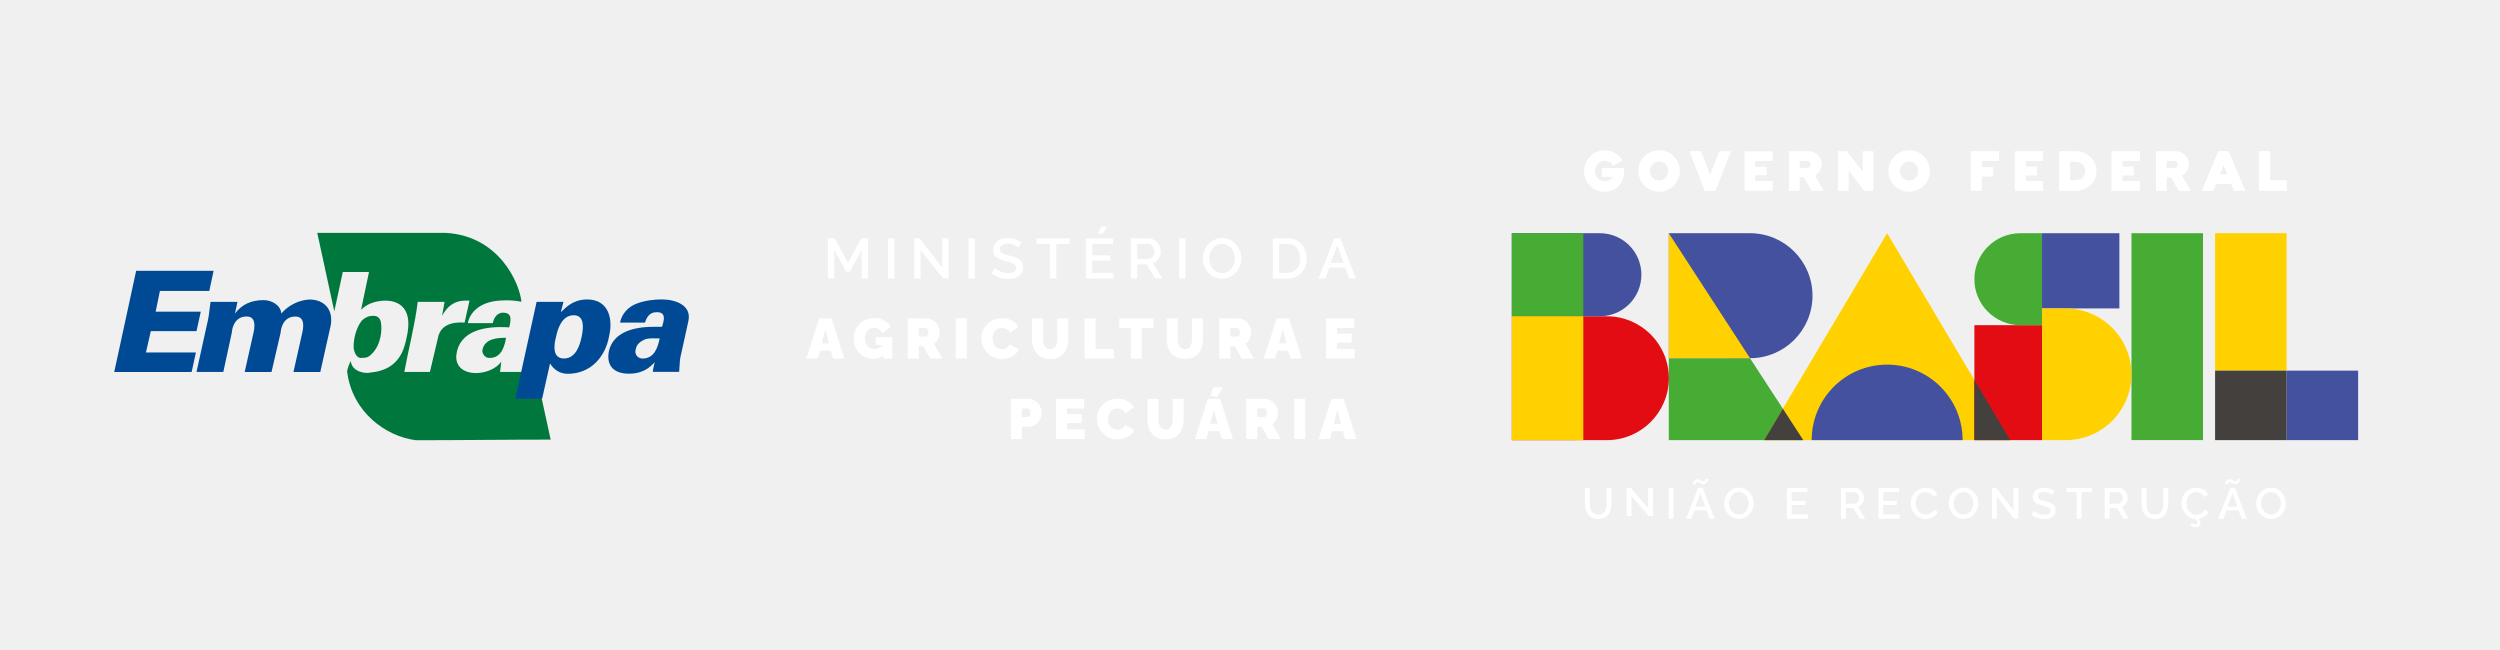
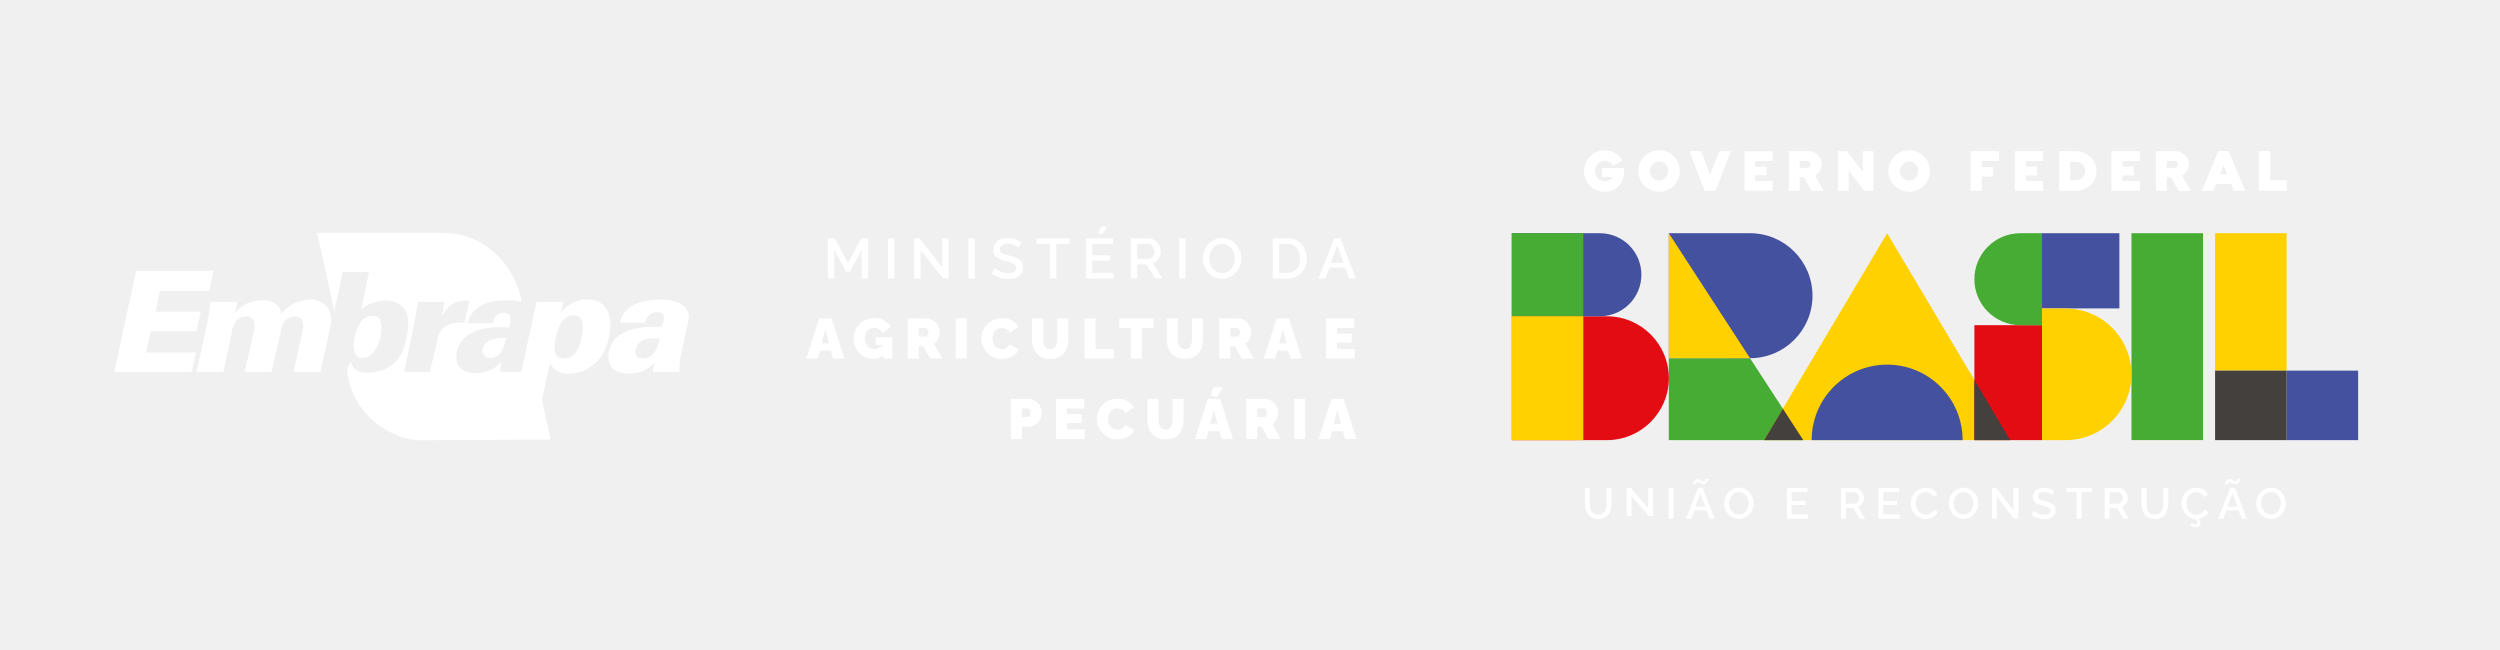
<svg xmlns="http://www.w3.org/2000/svg" id="Camada_1" data-name="Camada 1" viewBox="0 0 520.87 135.22" version="1.1">
  <defs id="defs1125">
    <style id="style1123">
      .cls-1 {
        fill: #13110c;
      }

      .cls-1, .cls-2, .cls-3, .cls-4, .cls-5, .cls-6, .cls-7, .cls-8, .cls-9 {
        stroke-width: 0px;
      }

      .cls-2 {
        fill: #004994;
      }

      .cls-2, .cls-4 {
        fill-rule: evenodd;
      }

      .cls-3 {
        fill: #ffd100;
      }

      .cls-4 {
        fill: #00773d;
      }

      .cls-5 {
        fill: #46ac34;
      }

      .cls-6 {
        fill: #e30c13;
      }

      .cls-7 {
        fill: #44519f;
      }

      .cls-8 {
        fill: #44403e;
      }

      .cls-9 {
        fill: #12100b;
      }
    </style>
  </defs>
  <g id="g1259">
    <path class="cls-9" d="M332.98,108.12c-.4,0-.76-.06-1.07-.18-.32-.12-.58-.27-.79-.47-.21-.2-.38-.44-.52-.71-.14-.28-.24-.57-.3-.87-.06-.31-.09-.63-.09-.97v-3.26h1.02v3.26c0,.24.02.47.05.69.03.22.1.43.18.63.09.2.19.37.33.51.13.14.3.26.5.34.2.09.43.13.69.13s.5-.04.7-.13c.2-.09.37-.2.5-.35.13-.15.24-.32.32-.52.09-.2.14-.41.18-.62.03-.21.05-.44.05-.68v-3.26h1.02v3.26c0,.45-.05.86-.16,1.24-.11.38-.27.72-.48,1.02-.22.3-.51.53-.87.7-.36.17-.79.25-1.27.25" id="path1127" style="fill:#ffffff" />
    <polygon class="cls-9" points="339.93 103.37 339.93 107.51 338.92 107.51 338.92 101.65 339.75 101.65 343.39 105.89 343.39 101.66 344.41 101.66 344.41 107.51 343.53 107.51 339.93 103.37" id="polygon1129" style="fill:#ffffff" />
    <rect class="cls-9" x="347.67" y="101.65" width="1.01" height="6.43" id="rect1131" style="fill:#ffffff" />
    <path class="cls-9" d="M353.8,101.65h.96l2.5,6.43h-1.07l-.68-1.75h-2.48l-.67,1.75h-1.08l2.52-6.43ZM353.68,100.45c-.09,0-.17.02-.24.06-.07.04-.11.09-.14.15-.03.06-.04.11-.05.14,0,.04-.01.07-.01.09h-.56s0-.11.03-.18c.02-.08.05-.16.1-.27.05-.1.11-.2.18-.28.07-.09.16-.16.28-.22.12-.06.25-.09.39-.09s.29.03.43.1c.14.07.27.13.39.2.12.07.25.1.37.1.08,0,.16-.02.22-.04.06-.03.11-.06.15-.1.03-.04.06-.08.08-.13.02-.05.03-.08.04-.11,0-.03,0-.05,0-.06h.57s0,.09-.03.17c-.02.07-.05.16-.11.26-.05.1-.12.2-.19.29-.07.09-.17.16-.3.23-.12.06-.26.09-.41.09s-.3-.03-.45-.1c-.14-.07-.27-.13-.39-.19-.12-.07-.23-.1-.34-.1M355.31,105.58l-1.03-2.82-1.07,2.82h2.1Z" id="path1133" style="fill:#ffffff" />
    <path class="cls-9" d="M359.21,104.86c0-.42.08-.83.24-1.23.16-.4.37-.74.64-1.04.27-.3.6-.54.98-.72.39-.18.8-.27,1.23-.27s.86.09,1.25.28c.39.19.71.44.98.74.26.31.47.66.62,1.05.15.39.23.79.23,1.19,0,.42-.08.83-.24,1.23-.16.4-.37.74-.64,1.04-.27.3-.59.54-.98.71-.39.18-.79.27-1.23.27-.36,0-.7-.06-1.02-.18-.33-.12-.61-.28-.86-.49-.25-.21-.46-.45-.64-.72-.18-.27-.32-.57-.41-.89-.1-.32-.14-.64-.14-.97M362.3,107.2c.31,0,.6-.07.86-.2.26-.14.48-.31.65-.54.17-.22.3-.47.39-.75.09-.28.14-.56.14-.85s-.05-.6-.15-.88c-.1-.28-.23-.53-.41-.75-.17-.22-.39-.39-.65-.52-.26-.13-.54-.19-.84-.19s-.6.07-.86.2c-.26.13-.48.31-.65.53-.17.22-.3.47-.4.75-.09.28-.14.56-.14.85,0,.41.08.79.25,1.14.16.35.4.64.72.87.32.22.68.34,1.09.34" id="path1135" style="fill:#ffffff" />
    <polygon class="cls-9" points="376.68 107.18 376.68 108.07 372.27 108.07 372.27 101.65 376.6 101.65 376.6 102.54 373.28 102.54 373.28 104.37 376.15 104.37 376.15 105.21 373.28 105.21 373.28 107.18 376.68 107.18" id="polygon1137" style="fill:#ffffff" />
    <path class="cls-9" d="M383.57,108.07v-6.43h2.8c.28,0,.55.06.8.18.25.12.46.28.63.48.17.2.31.42.41.67.1.25.15.5.15.76,0,.44-.11.83-.34,1.18-.23.35-.53.59-.91.71l1.51,2.45h-1.14l-1.4-2.24h-1.49v2.24h-1.01ZM384.58,104.94h1.78c.28,0,.51-.12.69-.35.18-.23.27-.52.27-.85s-.1-.61-.31-.84c-.21-.23-.45-.35-.72-.35h-1.72v2.4Z" id="path1139" style="fill:#ffffff" />
    <polygon class="cls-9" points="395.77 107.18 395.77 108.07 391.36 108.07 391.36 101.65 395.69 101.65 395.69 102.54 392.37 102.54 392.37 104.37 395.24 104.37 395.24 105.21 392.37 105.21 392.37 107.18 395.77 107.18" id="polygon1141" style="fill:#ffffff" />
    <path class="cls-9" d="M401.2,101.61c.56,0,1.06.13,1.48.38.42.26.74.59.96,1.02l-.8.54c-.09-.19-.19-.35-.32-.48-.13-.14-.27-.24-.42-.32-.15-.07-.31-.13-.46-.17-.16-.03-.31-.05-.48-.05-.26,0-.5.05-.72.14-.22.09-.42.21-.57.36-.16.15-.3.32-.41.53-.11.2-.2.41-.25.63-.05.22-.08.45-.08.67,0,.42.09.8.26,1.16.18.36.42.65.74.87.32.22.68.33,1.07.33.22,0,.44-.03.65-.1.21-.07.41-.19.61-.35.2-.16.35-.37.45-.6l.84.48c-.13.31-.33.58-.62.81-.29.23-.6.41-.94.52-.34.11-.69.17-1.03.17-.44,0-.85-.1-1.23-.29-.39-.19-.71-.44-.98-.76-.26-.31-.47-.67-.63-1.06-.15-.4-.23-.8-.23-1.2,0-.31.04-.62.13-.93.09-.31.22-.6.4-.87.18-.27.39-.51.63-.72.25-.21.54-.38.87-.5.34-.12.69-.18,1.07-.18" id="path1143" style="fill:#ffffff" />
    <path class="cls-9" d="M406.01,104.86c0-.42.08-.83.24-1.23.16-.4.37-.74.64-1.04.27-.3.6-.54.98-.72.39-.18.8-.27,1.23-.27s.86.09,1.25.28c.39.19.71.44.98.74.26.31.47.66.62,1.05.15.39.23.79.23,1.19,0,.42-.08.83-.24,1.23-.16.4-.37.74-.64,1.04-.27.3-.59.54-.98.71-.38.18-.79.27-1.23.27-.36,0-.7-.06-1.03-.18-.33-.12-.61-.28-.86-.49-.25-.21-.46-.45-.64-.72-.18-.27-.32-.57-.41-.89-.1-.32-.14-.64-.14-.97M409.09,107.2c.31,0,.6-.07.86-.2.26-.14.48-.31.65-.54.17-.22.3-.47.39-.75.09-.28.14-.56.14-.85s-.05-.6-.15-.88c-.1-.28-.23-.53-.41-.75-.17-.22-.39-.39-.65-.52-.26-.13-.54-.19-.84-.19s-.6.07-.86.2c-.26.13-.48.31-.65.53-.17.22-.3.47-.4.75-.09.28-.14.56-.14.85,0,.41.08.79.25,1.14.16.35.4.64.72.87.32.22.68.34,1.09.34" id="path1145" style="fill:#ffffff" />
    <polygon class="cls-9" points="416.04 103.53 416.04 108.08 415.03 108.08 415.03 101.65 415.86 101.65 419.5 106.29 419.5 101.66 420.53 101.66 420.53 108.08 419.64 108.08 416.04 103.53" id="polygon1147" style="fill:#ffffff" />
    <path class="cls-9" d="M427.58,103.16c-.14-.15-.38-.3-.71-.44-.33-.14-.68-.21-1.03-.21-.42,0-.73.08-.94.23-.21.15-.31.37-.31.66,0,.09.01.17.03.24.03.07.05.13.09.19.04.05.09.11.16.16.07.05.15.09.22.13.07.04.17.07.3.11.13.04.24.07.35.1.11.03.25.06.43.11.28.07.52.13.72.2.2.07.39.15.58.25.19.1.33.21.44.34.11.13.2.28.27.46.07.18.1.38.1.61,0,.26-.04.49-.12.69-.08.21-.19.38-.33.52-.14.14-.31.26-.51.36-.2.1-.42.17-.65.21-.23.04-.48.06-.74.06-.49,0-.96-.07-1.42-.22-.46-.15-.87-.36-1.23-.64l.47-.87c.19.19.49.38.91.56.42.18.85.27,1.3.27.4,0,.71-.07.93-.21.22-.14.33-.34.33-.61,0-.11-.02-.2-.05-.29-.03-.09-.09-.16-.17-.23-.08-.07-.16-.13-.25-.18-.08-.05-.2-.1-.36-.15-.15-.05-.3-.1-.42-.13-.13-.04-.3-.08-.52-.14-.34-.09-.62-.18-.84-.27-.22-.09-.42-.2-.58-.34-.17-.13-.29-.29-.37-.47-.08-.18-.12-.39-.12-.64,0-.31.06-.59.18-.84.12-.25.28-.45.49-.62.21-.16.46-.29.74-.37.28-.09.59-.13.92-.13.79,0,1.51.24,2.17.73l-.46.83Z" id="path1149" style="fill:#ffffff" />
    <polygon class="cls-9" points="435.84 102.54 433.7 102.54 433.7 108.08 432.68 108.08 432.68 102.54 430.53 102.54 430.53 101.65 435.84 101.65 435.84 102.54" id="polygon1151" style="fill:#ffffff" />
    <path class="cls-9" d="M438.51,108.07v-6.43h2.8c.28,0,.55.06.8.18.25.12.46.28.63.48.17.2.31.42.41.67.1.25.15.5.15.76,0,.44-.12.83-.34,1.18-.23.35-.53.59-.91.71l1.51,2.45h-1.14l-1.4-2.24h-1.49v2.24h-1.01ZM439.52,104.94h1.78c.28,0,.51-.12.69-.35.18-.23.27-.52.27-.85s-.1-.61-.31-.84c-.21-.23-.44-.35-.72-.35h-1.72v2.4Z" id="path1153" style="fill:#ffffff" />
    <path class="cls-9" d="M448.97,108.12c-.4,0-.76-.06-1.07-.18-.32-.12-.58-.27-.79-.47-.21-.2-.38-.44-.52-.71-.14-.28-.24-.57-.3-.87-.06-.31-.09-.63-.09-.97v-3.26h1.02v3.26c0,.24.02.47.05.69.03.22.1.43.18.63.09.2.19.37.33.51.13.14.3.26.5.34.2.09.43.13.69.13s.5-.04.7-.13c.2-.09.37-.2.5-.35.13-.15.24-.32.32-.52.09-.2.14-.41.18-.62.03-.21.05-.44.05-.68v-3.26h1.03v3.26c0,.45-.05.86-.16,1.24-.11.38-.27.72-.48,1.02-.22.3-.51.53-.87.7-.36.17-.79.25-1.27.25" id="path1155" style="fill:#ffffff" />
    <path class="cls-9" d="M460.16,106.63c-.16.39-.45.72-.85.98-.4.26-.84.42-1.32.49.31.26.47.55.47.87,0,.26-.09.46-.26.62-.17.15-.42.23-.73.23-.37,0-.73-.09-1.07-.26l.25-.53c.23.13.44.19.64.19.17,0,.3-.04.4-.11.09-.07.14-.18.14-.32,0-.24-.16-.46-.49-.67-.41-.03-.79-.15-1.15-.35-.36-.2-.66-.46-.9-.77-.25-.31-.44-.65-.58-1.03-.14-.38-.21-.76-.21-1.15,0-.31.04-.62.13-.93.09-.31.22-.6.4-.87.18-.27.39-.51.63-.72.25-.21.53-.38.87-.5.34-.12.69-.18,1.07-.18.56,0,1.06.13,1.48.38.43.26.75.59.96,1.02l-.8.54c-.09-.19-.19-.35-.32-.48-.13-.14-.27-.24-.42-.32-.15-.08-.31-.13-.46-.16-.15-.04-.31-.05-.48-.05-.26,0-.5.04-.73.14-.22.09-.41.21-.57.36-.16.15-.3.33-.41.53-.12.2-.2.41-.25.63-.05.22-.08.45-.08.67,0,.42.09.8.26,1.16.18.36.42.65.74.87.32.22.68.33,1.07.33.22,0,.44-.03.65-.1.21-.07.41-.19.61-.35s.35-.36.45-.6l.84.48Z" id="path1157" style="fill:#ffffff" />
    <path class="cls-9" d="M464.67,101.65h.96l2.5,6.43h-1.07l-.68-1.75h-2.48l-.67,1.75h-1.08l2.52-6.43ZM464.55,100.45c-.09,0-.17.02-.24.06-.07.04-.11.09-.14.15-.03.06-.04.11-.05.14,0,.04-.01.07-.01.09h-.56s0-.11.03-.18c.02-.08.05-.16.1-.27.05-.1.11-.2.18-.28.07-.09.16-.16.28-.22.12-.06.25-.09.39-.09s.29.03.43.1c.14.07.27.13.39.2.12.07.25.1.37.1.08,0,.16-.02.22-.04.06-.03.11-.06.15-.1s.06-.08.08-.13c.02-.05.03-.08.04-.11,0-.03,0-.05,0-.06h.57s0,.09-.03.17c-.02.07-.05.16-.11.26-.05.1-.12.2-.19.29-.07.09-.17.16-.3.23-.12.06-.26.09-.41.09s-.3-.03-.45-.1c-.14-.07-.27-.13-.39-.19-.12-.07-.23-.1-.34-.1M466.18,105.58l-1.03-2.82-1.07,2.82h2.1Z" id="path1159" style="fill:#ffffff" />
    <path class="cls-9" d="M470.08,104.86c0-.42.08-.83.24-1.23.16-.4.37-.74.64-1.04.27-.3.6-.54.99-.72.39-.18.8-.27,1.23-.27s.86.09,1.25.28c.39.19.71.44.97.74.26.31.47.66.62,1.05.15.39.23.79.23,1.19,0,.42-.08.83-.24,1.23-.16.4-.37.74-.64,1.04-.27.3-.59.54-.98.71-.39.18-.8.27-1.23.27-.36,0-.7-.06-1.03-.18-.32-.12-.61-.28-.86-.49-.25-.21-.46-.45-.64-.72-.18-.27-.32-.57-.41-.89-.09-.32-.14-.64-.14-.97M473.17,107.2c.31,0,.6-.07.86-.2.26-.14.48-.31.64-.54.17-.22.3-.47.39-.75.09-.28.14-.56.14-.85s-.05-.6-.15-.88c-.1-.28-.23-.53-.41-.75-.17-.22-.39-.39-.65-.52-.26-.13-.54-.19-.84-.19s-.6.07-.86.2c-.26.13-.48.31-.65.53-.17.22-.3.47-.4.75-.09.28-.14.56-.14.85,0,.41.08.79.25,1.14.16.35.4.64.72.87.32.22.68.34,1.09.34" id="path1161" style="fill:#ffffff" />
    <g id="g1201">
      <polygon class="cls-5" points="364.61 74.63 347.69 74.63 347.69 91.7 375.71 91.7 364.61 74.63" id="polygon1163" />
      <path class="cls-6" d="M328.48,91.7h6.31c7.13,0,12.91-5.78,12.91-12.9s-5.78-12.9-12.91-12.9h-19.8v25.81h13.5Z" id="path1165" />
      <path class="cls-7" d="M314.98,65.89h18.35c4.78,0,8.65-3.87,8.65-8.65s-3.87-8.65-8.65-8.65h-18.35v17.29Z" id="path1167" />
      <polygon class="cls-3" points="393.18 48.59 367.55 91.7 418.82 91.7 393.18 48.59" id="polygon1169" />
      <rect class="cls-3" x="461.51" y="48.59" width="14.9" height="28.63" id="rect1171" />
      <rect class="cls-7" x="476.41" y="77.22" width="14.9" height="14.48" id="rect1173" />
      <rect class="cls-8" x="461.51" y="77.22" width="14.9" height="14.48" id="rect1175" />
      <rect class="cls-6" x="411.36" y="67.75" width="14.09" height="23.95" id="rect1177" />
      <polygon class="cls-8" points="367.55 91.7 375.71 91.7 371.45 85.14 367.55 91.7" id="polygon1179" />
      <polygon class="cls-8" points="411.36 79.15 411.36 91.7 418.82 91.7 411.36 79.15" id="polygon1181" />
      <rect class="cls-5" x="444.09" y="48.59" width="14.9" height="43.1" id="rect1183" />
      <rect class="cls-5" x="314.98" y="48.59" width="14.9" height="17.29" id="rect1185" />
      <path class="cls-7" d="M360.1,74.63h4.51c7.19,0,13.02-5.83,13.02-13.02s-5.83-13.02-13.02-13.02h-16.91v26.03h12.4Z" id="path1187" />
      <rect class="cls-7" x="425.45" y="48.59" width="16.12" height="15.67" id="rect1189" />
      <path class="cls-3" d="M430.37,64.27h-4.92v27.43h4.92c7.58,0,13.71-6.14,13.71-13.71s-6.14-13.71-13.71-13.71" id="path1191" />
      <path class="cls-5" d="M420.94,48.59c-5.29,0-9.58,4.29-9.58,9.58s4.29,9.58,9.58,9.58h4.51v-19.16h-4.51Z" id="path1193" />
      <rect class="cls-3" x="314.98" y="65.89" width="14.9" height="25.81" id="rect1195" />
      <polygon class="cls-3" points="364.61 74.63 347.69 48.59 347.69 74.63 364.61 74.63" id="polygon1197" />
      <path class="cls-7" d="M408.91,91.7c0-8.69-7.04-15.73-15.73-15.73s-15.72,7.04-15.72,15.73h31.45Z" id="path1199" />
    </g>
    <path class="cls-9" d="M338.35,35.07v.64c0,2.55-1.71,4.21-3.97,4.21-2.41,0-4.3-1.88-4.3-4.27s1.9-4.29,4.28-4.29c1.51,0,2.89.77,3.65,2.03l-1.88,1.12c-.36-.65-1.02-1.02-1.79-1.02-1.2,0-2.06.93-2.06,2.18s.86,2.12,2.1,2.12c.87,0,1.42-.43,1.61-.96h-2.2v-1.74h4.56Z" id="path1203" style="fill:#ffffff" />
    <path class="cls-9" d="M341.38,35.63c0-2.38,1.9-4.28,4.3-4.28s4.27,1.9,4.27,4.28-1.9,4.28-4.27,4.28-4.3-1.9-4.3-4.28M347.58,35.63c0-1.16-.83-2.02-1.9-2.02s-1.94.87-1.94,2.02.84,2.02,1.94,2.02,1.9-.87,1.9-2.02" id="path1205" style="fill:#ffffff" />
    <polygon class="cls-9" points="360.6 31.54 357.4 39.72 355.2 39.72 352.03 31.54 354.4 31.54 356.3 36.58 358.23 31.54 360.6 31.54" id="polygon1207" style="fill:#ffffff" />
    <polygon class="cls-9" points="365.69 33.54 365.69 34.75 368.1 34.75 368.1 36.51 365.69 36.51 365.69 37.73 369.34 37.73 369.34 39.72 363.48 39.72 363.48 31.54 369.34 31.54 369.34 33.54 365.69 33.54" id="polygon1209" style="fill:#ffffff" />
    <path class="cls-9" d="M375.85,36.9h-.93v2.83h-2.18v-8.19h3.96c1.6,0,2.83,1.15,2.83,2.66,0,1.05-.57,1.91-1.43,2.37l1.82,3.15h-2.44l-1.62-2.83ZM374.92,35.03h1.54c.52,0,.84-.36.84-.76s-.31-.77-.84-.77h-1.54v1.53Z" id="path1211" style="fill:#ffffff" />
    <polygon class="cls-9" points="390.29 31.54 390.29 39.72 388.42 39.72 385.13 35.42 385.13 39.72 382.95 39.72 382.95 31.54 384.8 31.54 388.11 35.86 388.11 31.54 390.29 31.54" id="polygon1213" style="fill:#ffffff" />
    <path class="cls-9" d="M393.47,35.63c0-2.38,1.9-4.28,4.3-4.28s4.27,1.9,4.27,4.28-1.9,4.28-4.27,4.28-4.3-1.9-4.3-4.28M399.67,35.63c0-1.16-.83-2.02-1.9-2.02s-1.94.87-1.94,2.02.84,2.02,1.94,2.02,1.9-.87,1.9-2.02" id="path1215" style="fill:#ffffff" />
    <polygon class="cls-9" points="412.84 33.5 412.84 34.89 415.25 34.89 415.25 36.74 412.84 36.74 412.84 39.72 410.63 39.72 410.63 31.54 416.49 31.54 416.49 33.5 412.84 33.5" id="polygon1217" style="fill:#ffffff" />
    <polygon class="cls-9" points="422.01 33.54 422.01 34.75 424.42 34.75 424.42 36.51 422.01 36.51 422.01 37.73 425.66 37.73 425.66 39.72 419.8 39.72 419.8 31.54 425.66 31.54 425.66 33.54 422.01 33.54" id="polygon1219" style="fill:#ffffff" />
    <path class="cls-9" d="M436.77,35.63c0,2.35-1.88,4.09-4.37,4.09h-3.33v-8.18h3.33c2.49,0,4.37,1.74,4.37,4.09M434.48,35.63c0-1.19-.89-1.96-2.19-1.96h-1v3.92h1c1.3,0,2.19-.77,2.19-1.96" id="path1221" style="fill:#ffffff" />
    <polygon class="cls-9" points="442.16 33.54 442.16 34.75 444.57 34.75 444.57 36.51 442.16 36.51 442.16 37.73 445.81 37.73 445.81 39.72 439.95 39.72 439.95 31.54 445.81 31.54 445.81 33.54 442.16 33.54" id="polygon1223" style="fill:#ffffff" />
    <path class="cls-9" d="M452.32,36.9h-.93v2.83h-2.18v-8.19h3.96c1.6,0,2.83,1.15,2.83,2.66,0,1.05-.56,1.91-1.43,2.37l1.82,3.15h-2.44l-1.62-2.83ZM451.39,35.03h1.54c.52,0,.84-.36.84-.76s-.31-.77-.84-.77h-1.54v1.53Z" id="path1225" style="fill:#ffffff" />
    <path class="cls-9" d="M464.9,38.32h-3.24l-.57,1.41h-2.3l3.42-8.18h2.09l3.46,8.18h-2.29l-.58-1.41ZM464.1,36.37l-.82-2.01-.82,2.01h1.64Z" id="path1227" style="fill:#ffffff" />
    <polygon class="cls-9" points="476.41 37.62 476.41 39.72 470.65 39.72 470.65 31.54 472.97 31.54 472.97 37.62 476.41 37.62" id="polygon1229" style="fill:#ffffff" />
    <path class="cls-9" d="M338.35,35.07v.64c0,2.55-1.71,4.21-3.97,4.21-2.41,0-4.3-1.88-4.3-4.27s1.9-4.29,4.28-4.29c1.51,0,2.89.77,3.65,2.03l-1.88,1.12c-.36-.65-1.02-1.02-1.79-1.02-1.2,0-2.06.93-2.06,2.18s.86,2.12,2.1,2.12c.87,0,1.42-.43,1.61-.96h-2.2v-1.74h4.56Z" id="path1231" style="fill:#ffffff" />
    <path class="cls-9" d="M341.38,35.63c0-2.38,1.9-4.28,4.3-4.28s4.27,1.9,4.27,4.28-1.9,4.28-4.27,4.28-4.3-1.9-4.3-4.28M347.58,35.63c0-1.16-.83-2.02-1.9-2.02s-1.94.87-1.94,2.02.84,2.02,1.94,2.02,1.9-.87,1.9-2.02" id="path1233" style="fill:#ffffff" />
    <polygon class="cls-9" points="360.6 31.54 357.4 39.72 355.2 39.72 352.03 31.54 354.4 31.54 356.3 36.58 358.23 31.54 360.6 31.54" id="polygon1235" style="fill:#ffffff" />
    <path class="cls-9" d="M375.85,36.9h-.93v2.83h-2.18v-8.19h3.96c1.6,0,2.83,1.15,2.83,2.66,0,1.05-.57,1.91-1.43,2.37l1.82,3.15h-2.44l-1.62-2.83ZM374.92,35.03h1.54c.52,0,.84-.36.84-.76s-.31-.77-.84-.77h-1.54v1.53Z" id="path1239" style="fill:#ffffff" />
    <polygon class="cls-9" points="390.29 31.54 390.29 39.72 388.42 39.72 385.13 35.42 385.13 39.72 382.95 39.72 382.95 31.54 384.8 31.54 388.11 35.86 388.11 31.54 390.29 31.54" id="polygon1241" style="fill:#ffffff" />
    <path class="cls-9" d="M393.47,35.63c0-2.38,1.9-4.28,4.3-4.28s4.27,1.9,4.27,4.28-1.9,4.28-4.27,4.28-4.3-1.9-4.3-4.28M399.67,35.63c0-1.16-.83-2.02-1.9-2.02s-1.94.87-1.94,2.02.84,2.02,1.94,2.02,1.9-.87,1.9-2.02" id="path1243" style="fill:#ffffff" />
    <polygon class="cls-9" points="412.84 33.5 412.84 34.89 415.25 34.89 415.25 36.74 412.84 36.74 412.84 39.72 410.63 39.72 410.63 31.54 416.49 31.54 416.49 33.5 412.84 33.5" id="polygon1245" style="fill:#ffffff" />
    <polygon class="cls-9" points="422.01 33.54 422.01 34.75 424.42 34.75 424.42 36.51 422.01 36.51 422.01 37.73 425.66 37.73 425.66 39.72 419.8 39.72 419.8 31.54 425.66 31.54 425.66 33.54 422.01 33.54" id="polygon1247" style="fill:#ffffff" />
    <path class="cls-9" d="M436.77,35.63c0,2.35-1.88,4.09-4.37,4.09h-3.33v-8.18h3.33c2.49,0,4.37,1.74,4.37,4.09M434.48,35.63c0-1.19-.89-1.96-2.19-1.96h-1v3.92h1c1.3,0,2.19-.77,2.19-1.96" id="path1249" style="fill:#ffffff" />
    <polygon class="cls-9" points="442.16 33.54 442.16 34.75 444.57 34.75 444.57 36.51 442.16 36.51 442.16 37.73 445.81 37.73 445.81 39.72 439.95 39.72 439.95 31.54 445.81 31.54 445.81 33.54 442.16 33.54" id="polygon1251" style="fill:#ffffff" />
    <path class="cls-9" d="M452.32,36.9h-.93v2.83h-2.18v-8.19h3.96c1.6,0,2.83,1.15,2.83,2.66,0,1.05-.56,1.91-1.43,2.37l1.82,3.15h-2.44l-1.62-2.83ZM451.39,35.03h1.54c.52,0,.84-.36.84-.76s-.31-.77-.84-.77h-1.54v1.53Z" id="path1253" style="fill:#ffffff" />
    <path class="cls-9" d="M464.9,38.32h-3.24l-.57,1.41h-2.3l3.42-8.18h2.09l3.46,8.18h-2.29l-.58-1.41ZM464.1,36.37l-.82-2.01-.82,2.01h1.64Z" id="path1255" style="fill:#ffffff" />
    <polygon class="cls-9" points="476.41 37.62 476.41 39.72 470.65 39.72 470.65 31.54 472.97 31.54 472.97 37.62 476.41 37.62" id="polygon1257" style="fill:#ffffff" />
  </g>
-   <g id="g1265">
-     <path class="cls-4" d="M105.44,70.38c-1.4,0-4.57,0-4.95,2.67,0,.76.63,1.52,1.4,1.52,2.79.13,3.3-2.92,3.55-4.19M77.64,65.81c-.89,0-1.65.38-2.29,1.02-1.27,1.65-1.78,4.19-1.65,5.84.25,1.27.89,2.03,1.65,1.9,1.14,0,1.52-.25,2.03-.76,2.16-2.03,2.16-5.33,2.03-6.22,0-.38-.13-1.91-1.78-1.78M92.62,62.89h-5.59c-.51,4.44-1.9,9.78-2.79,14.6h5.33l1.65-6.98c.63-3.81,4.95-3.3,5.58-3.3l1.02-4.57c-1.14,0-3.81-.38-5.71,3.17l.51-2.92ZM69.64,64.92l1.78-8.25h5.46l-1.65,7.87c1.4-1.39,3.05-1.78,4.7-1.9.51,0,6.6-.51,4.83,7.49-.51,2.54-1.52,6.98-7.62,7.49-.76.25-3.81,0-4.06-2.41-.38.76-.63,1.4-.76,2.16,1.02,8.51,8.12,13.59,14.35,14.35,9.4,0,18.67-.13,28.06-.13l-4.32-19.81c-.38,1.91-.89,2.92-.89,5.71h-5.33l.25-2.16c-2.03,3.05-9.39,3.68-9.39-1.02.12-.38-.26-6.86,11.05-6.1.25-1.14.76-2.92-1.02-3.05-.76-.13-2.03.25-2.41,2.16h-5.2c.38-2.03,2.28-4.44,6.73-4.7,1.78-.13,3.17,0,4.44.25-.38-3.81-4.57-13.71-15.75-14.35h-26.79l3.56,16.38Z" id="path1261" />
-     <path class="cls-2" d="M49.45,62.89h-5.59c-.25,1.65-.25,2.41-.51,3.68l-2.41,10.92h5.59l1.78-8.25c0-.25.26-3.3,3.05-3.3,1.78,0,1.78,1.65,1.53,3.05l-1.91,8.51h5.59l1.91-8.25c0-.25.25-3.3,3.05-3.3,1.78,0,1.78,1.65,1.52,3.05l-1.91,8.51h5.59l2.16-9.65c.63-3.3-1.27-5.46-4.44-5.46-2.16.13-4.32,1.15-5.84,2.92-.13-1.78-2.03-2.79-3.68-2.79-2.41,0-4.44.76-5.97,2.79l.51-2.41ZM39.93,77.49l.89-4.06h-10.41l1.01-4.44h9.52l.89-4.06h-9.4l.89-4.32h10.29l.89-4.19h-16.13l-4.57,21.08h16.13ZM119.54,65.68c2.29,0,2.03,2.67,1.65,4.44-.38,1.91-1.27,4.57-3.68,4.57s-2.16-2.67-1.65-4.57c.38-1.78,1.27-4.44,3.68-4.44M117.38,62.89h-5.58l-4.44,20.19h5.59l1.65-7.36c.76,1.27,2.03,2.16,3.68,2.16,4.82,0,7.87-3.55,8.63-7.87.89-3.81-.25-7.62-4.57-7.62-2.16,0-3.81.89-5.33,2.54h-.13l.51-2.03ZM141.5,77.49c.13-1.78.13-2.41.26-3.05l1.65-7.49c.76-3.3-2.54-4.57-5.59-4.57-1.65,0-3.56.26-5.21.89-1.65.63-3.05,2.03-3.43,3.94h5.21c.25-.89.89-2.16,2.28-2.16,2.29-.13,1.65,1.78,1.27,3.04h-1.78c-4.7,0-8.38,1.4-9.27,4.95-.63,2.92.76,4.82,4.19,4.82,2.79,0,4.32-1.27,5.33-2.41-.26,1.14-.38,1.52-.38,2.03h5.46ZM132.49,72.67c.13-.89.89-1.52,1.78-1.91.76-.38,2.03-.25,3.17-.25-.38,1.91-1.14,4.19-3.56,4.19-1.02,0-1.78-.89-1.4-2.03" id="path1263" />
+   <g id="g1265" style="fill:#ffffff">
+     <path class="cls-4" d="M105.44,70.38c-1.4,0-4.57,0-4.95,2.67,0,.76.63,1.52,1.4,1.52,2.79.13,3.3-2.92,3.55-4.19M77.64,65.81c-.89,0-1.65.38-2.29,1.02-1.27,1.65-1.78,4.19-1.65,5.84.25,1.27.89,2.03,1.65,1.9,1.14,0,1.52-.25,2.03-.76,2.16-2.03,2.16-5.33,2.03-6.22,0-.38-.13-1.91-1.78-1.78M92.62,62.89h-5.59c-.51,4.44-1.9,9.78-2.79,14.6h5.33l1.65-6.98c.63-3.81,4.95-3.3,5.58-3.3l1.02-4.57c-1.14,0-3.81-.38-5.71,3.17l.51-2.92ZM69.64,64.92l1.78-8.25h5.46l-1.65,7.87c1.4-1.39,3.05-1.78,4.7-1.9.51,0,6.6-.51,4.83,7.49-.51,2.54-1.52,6.98-7.62,7.49-.76.25-3.81,0-4.06-2.41-.38.76-.63,1.4-.76,2.16,1.02,8.51,8.12,13.59,14.35,14.35,9.4,0,18.67-.13,28.06-.13l-4.32-19.81c-.38,1.91-.89,2.92-.89,5.71h-5.33l.25-2.16c-2.03,3.05-9.39,3.68-9.39-1.02.12-.38-.26-6.86,11.05-6.1.25-1.14.76-2.92-1.02-3.05-.76-.13-2.03.25-2.41,2.16h-5.2c.38-2.03,2.28-4.44,6.73-4.7,1.78-.13,3.17,0,4.44.25-.38-3.81-4.57-13.71-15.75-14.35h-26.79l3.56,16.38Z" id="path1261" style="fill:#ffffff" />
+     <path class="cls-2" d="M49.45,62.89h-5.59c-.25,1.65-.25,2.41-.51,3.68l-2.41,10.92h5.59l1.78-8.25c0-.25.26-3.3,3.05-3.3,1.78,0,1.78,1.65,1.53,3.05l-1.91,8.51h5.59l1.91-8.25c0-.25.25-3.3,3.05-3.3,1.78,0,1.78,1.65,1.52,3.05l-1.91,8.51h5.59l2.16-9.65c.63-3.3-1.27-5.46-4.44-5.46-2.16.13-4.32,1.15-5.84,2.92-.13-1.78-2.03-2.79-3.68-2.79-2.41,0-4.44.76-5.97,2.79l.51-2.41ZM39.93,77.49l.89-4.06h-10.41l1.01-4.44h9.52l.89-4.06h-9.4l.89-4.32h10.29l.89-4.19h-16.13l-4.57,21.08h16.13ZM119.54,65.68c2.29,0,2.03,2.67,1.65,4.44-.38,1.91-1.27,4.57-3.68,4.57s-2.16-2.67-1.65-4.57c.38-1.78,1.27-4.44,3.68-4.44M117.38,62.89h-5.58l-4.44,20.19h5.59l1.65-7.36c.76,1.27,2.03,2.16,3.68,2.16,4.82,0,7.87-3.55,8.63-7.87.89-3.81-.25-7.62-4.57-7.62-2.16,0-3.81.89-5.33,2.54h-.13l.51-2.03ZM141.5,77.49c.13-1.78.13-2.41.26-3.05l1.65-7.49c.76-3.3-2.54-4.57-5.59-4.57-1.65,0-3.56.26-5.21.89-1.65.63-3.05,2.03-3.43,3.94h5.21c.25-.89.89-2.16,2.28-2.16,2.29-.13,1.65,1.78,1.27,3.04h-1.78c-4.7,0-8.38,1.4-9.27,4.95-.63,2.92.76,4.82,4.19,4.82,2.79,0,4.32-1.27,5.33-2.41-.26,1.14-.38,1.52-.38,2.03h5.46ZM132.49,72.67c.13-.89.89-1.52,1.78-1.91.76-.38,2.03-.25,3.17-.25-.38,1.91-1.14,4.19-3.56,4.19-1.02,0-1.78-.89-1.4-2.03" id="path1263" style="fill:#ffffff" />
  </g>
  <path class="cls-1" d="M179.53,58.03v-5.97l-2.46,4.53h-.78l-2.48-4.53v5.97h-1.32v-8.38h1.42l2.77,5.12,2.77-5.12h1.41v8.38h-1.34ZM185.01,49.65h1.32v8.37h-1.32v-8.37ZM191.8,52.1v5.92h-1.32v-8.38h1.08l4.75,6.05v-6.04h1.33v8.36h-1.16l-4.68-5.92ZM201.78,49.65h1.32v8.37h-1.32v-8.37ZM212.21,51.62c-.18-.2-.49-.39-.92-.57-.43-.19-.88-.28-1.34-.28-.55,0-.95.1-1.22.3-.27.2-.41.49-.41.86,0,.12.01.22.04.31s.07.17.12.24c.05.07.12.14.22.2.1.07.19.12.28.17.09.05.22.09.39.15.16.05.32.1.46.13.14.04.33.09.56.14.37.09.68.18.95.26.26.09.51.2.75.33.24.14.44.28.58.44.15.16.26.36.35.6.09.23.13.5.13.8,0,.33-.05.64-.16.9-.11.27-.25.5-.43.68-.18.19-.41.34-.67.46-.26.12-.54.21-.84.27-.3.06-.62.09-.97.09-.64,0-1.25-.1-1.85-.29-.6-.2-1.13-.47-1.61-.84l.61-1.14c.24.25.64.49,1.18.72.55.23,1.11.35,1.69.35.52,0,.92-.09,1.21-.28.28-.18.42-.45.42-.79,0-.14-.02-.26-.06-.38-.04-.11-.12-.21-.22-.3-.1-.09-.21-.17-.32-.23-.11-.07-.26-.13-.47-.2-.2-.07-.38-.13-.55-.17-.17-.04-.39-.1-.68-.18-.44-.12-.81-.23-1.09-.35-.29-.12-.54-.27-.76-.44-.22-.17-.38-.38-.48-.61-.1-.23-.15-.51-.15-.84,0-.4.08-.77.23-1.09.16-.32.37-.59.64-.8.27-.21.59-.37.96-.48.37-.11.77-.17,1.2-.17,1.03,0,1.97.31,2.83.94l-.6,1.08ZM222.87,50.82h-2.78v7.2h-1.34v-7.2h-2.79v-1.17h6.91v1.17ZM229.64,48.79l-.85-.26.67-1.3h1.24l-1.06,1.56ZM231.99,56.86v1.17h-5.74v-8.38h5.64v1.17h-4.32v2.38h3.74v1.1h-3.74v2.56h4.42ZM235.61,58.03v-8.38h3.65c.37,0,.71.08,1.04.24s.6.37.83.62c.22.26.4.55.53.87.13.33.19.66.19.99,0,.57-.15,1.08-.45,1.54-.3.46-.7.77-1.19.92l1.97,3.18h-1.49l-1.82-2.91h-1.95v2.91h-1.32ZM236.93,53.94h2.32c.37,0,.67-.15.91-.46.24-.31.36-.68.36-1.11s-.14-.79-.4-1.1c-.27-.31-.58-.46-.93-.46h-2.24v3.12ZM245.67,49.65h1.32v8.37h-1.32v-8.37ZM250.61,53.84c0-.55.1-1.09.31-1.61.21-.52.48-.97.84-1.36.35-.39.78-.7,1.28-.93.5-.24,1.04-.35,1.6-.35s1.12.12,1.63.37c.51.25.93.57,1.27.97.34.4.61.86.8,1.36.19.51.29,1.03.29,1.55s-.1,1.09-.31,1.6c-.2.51-.48.97-.83,1.35-.35.39-.78.7-1.28.93-.5.23-1.04.35-1.6.35-.47,0-.91-.08-1.34-.23-.42-.16-.79-.37-1.11-.64-.32-.27-.6-.59-.83-.94-.24-.36-.42-.74-.54-1.16-.12-.42-.18-.84-.18-1.26M254.63,56.89c.41,0,.78-.09,1.12-.26.34-.18.62-.41.84-.7.22-.29.39-.61.51-.97.12-.36.18-.73.18-1.11s-.06-.78-.19-1.14c-.13-.37-.3-.69-.53-.97-.22-.28-.51-.51-.84-.67-.34-.17-.7-.25-1.09-.25s-.78.09-1.13.26c-.34.17-.63.4-.85.69-.22.29-.39.61-.52.97-.12.36-.18.73-.18,1.11,0,.53.11,1.03.32,1.49.21.46.53.84.94,1.13.42.29.89.44,1.42.44M265.18,58.03v-8.38h2.97c.66,0,1.25.11,1.77.33.52.22.95.52,1.29.9.33.38.59.82.76,1.33.18.5.26,1.04.26,1.63,0,1.27-.37,2.28-1.11,3.05-.74.76-1.73,1.15-2.97,1.15h-2.97ZM268.15,50.82h-1.65v6.04h1.65c.58,0,1.07-.13,1.49-.4.42-.27.73-.63.94-1.08.21-.45.31-.97.31-1.55,0-.9-.24-1.62-.73-2.18-.49-.55-1.15-.83-2.01-.83M278,49.65h1.25l3.25,8.38h-1.39l-.88-2.28h-3.23l-.88,2.28h-1.41l3.28-8.38ZM279.97,54.77l-1.35-3.67-1.39,3.67h2.74ZM170.68,66.33h2.57l2.67,8.37h-2.33l-.51-1.64h-2.23l-.5,1.64h-2.35l2.68-8.37ZM172.71,71.54l-.74-2.95-.78,2.95h1.52ZM182.48,70.25h3.44v4.46h-1.9v-.7c-.59.5-1.28.75-2.06.75-.55,0-1.07-.1-1.56-.3-.49-.2-.92-.48-1.3-.83-.37-.36-.67-.81-.89-1.36-.22-.55-.33-1.16-.33-1.82,0-.58.11-1.13.33-1.64.22-.52.52-.96.9-1.33.38-.37.83-.66,1.37-.88.53-.22,1.1-.33,1.69-.33.76,0,1.44.16,2.05.49.61.33,1.07.77,1.37,1.34l-1.71,1.31c-.16-.33-.41-.6-.74-.8-.33-.2-.68-.3-1.05-.3-.54,0-.99.21-1.34.62-.35.42-.53.95-.53,1.6s.18,1.19.53,1.59c.36.4.82.6,1.4.6.66,0,1.25-.27,1.77-.82h-1.45v-1.65ZM189.11,74.71v-8.37h3.85c.39,0,.77.08,1.13.25.36.17.66.39.9.66.24.27.43.58.58.93.14.35.21.7.21,1.06,0,.48-.11.94-.32,1.36-.21.42-.51.77-.88,1.03l1.77,3.08h-2.52l-1.47-2.57h-.93v2.57h-2.3ZM191.41,70.13h1.45c.15,0,.28-.08.4-.25.12-.16.18-.38.18-.65s-.07-.49-.2-.65c-.14-.16-.28-.25-.44-.25h-1.39v1.79ZM199.13,66.33h2.3v8.37h-2.3v-8.37ZM208.75,66.29c.79,0,1.48.16,2.08.49.6.33,1.05.77,1.35,1.33l-1.76,1.25c-.08-.19-.18-.36-.31-.5-.13-.14-.28-.25-.44-.32-.16-.07-.32-.13-.48-.16-.16-.03-.32-.05-.49-.05-.32,0-.6.06-.85.19-.25.13-.45.3-.6.51-.15.21-.26.45-.34.7-.08.25-.12.52-.12.79,0,.61.17,1.13.52,1.57.35.43.81.65,1.39.65.23,0,.44-.03.65-.09.21-.07.41-.18.6-.33.19-.16.33-.36.42-.6l1.88,1.12c-.16.39-.44.74-.83,1.05-.39.3-.83.53-1.31.68-.48.15-.96.22-1.45.22-.6,0-1.16-.12-1.69-.37-.53-.25-.98-.58-1.34-.98-.36-.4-.65-.87-.86-1.39-.21-.52-.31-1.05-.31-1.58s.1-1.02.3-1.51c.2-.49.47-.94.83-1.33.35-.39.8-.72,1.36-.96.55-.24,1.15-.36,1.8-.36M218.8,74.78c-.52,0-1-.07-1.42-.22-.42-.15-.78-.34-1.07-.6-.29-.25-.53-.56-.73-.91-.2-.35-.34-.73-.43-1.13-.09-.4-.13-.83-.13-1.28v-4.3h2.31v4.3c0,.29.03.56.08.8.05.25.14.47.25.67.11.2.27.35.46.47.19.11.42.17.68.17s.49-.06.68-.17c.2-.11.35-.27.46-.48.11-.2.2-.42.25-.67.06-.24.08-.51.08-.79v-4.3h2.3v4.3c0,.59-.08,1.14-.23,1.64-.15.49-.38.93-.68,1.31-.3.38-.7.67-1.19.88-.49.21-1.05.32-1.68.32M225.96,74.71v-8.37h2.3v6.37h3.8v2.01h-6.1ZM240.31,68.34h-2.4v6.37h-2.3v-6.37h-2.42v-2h7.12v2ZM246.87,74.78c-.52,0-1-.07-1.42-.22-.42-.15-.78-.34-1.07-.6-.29-.25-.53-.56-.73-.91-.2-.35-.34-.73-.43-1.13-.09-.4-.13-.83-.13-1.28v-4.3h2.3v4.3c0,.29.03.56.08.8.06.25.14.47.25.67.12.2.27.35.46.47.19.11.42.17.68.17s.49-.06.68-.17c.2-.11.35-.27.46-.48.11-.2.2-.42.26-.67.05-.24.08-.51.08-.79v-4.3h2.3v4.3c0,.59-.08,1.14-.23,1.64-.15.49-.38.93-.68,1.31-.3.38-.7.67-1.19.88-.49.21-1.05.32-1.68.32M254.03,74.71v-8.37h3.85c.4,0,.77.08,1.13.25.36.17.66.39.9.66.24.27.43.58.57.93.14.35.21.7.21,1.06,0,.48-.11.94-.32,1.36-.21.42-.51.77-.88,1.03l1.77,3.08h-2.52l-1.47-2.57h-.93v2.57h-2.3ZM256.33,70.13h1.45c.15,0,.28-.08.4-.25.12-.16.18-.38.18-.65s-.07-.49-.2-.65c-.14-.16-.28-.25-.44-.25h-1.39v1.79ZM265.99,66.33h2.57l2.67,8.37h-2.33l-.51-1.64h-2.23l-.5,1.64h-2.34l2.68-8.37ZM268.01,71.54l-.74-2.95-.78,2.95h1.52ZM282.24,72.7v2.01h-5.97v-8.37h5.86v2h-3.57v1.18h3.05v1.86h-3.05v1.32h3.67ZM210.62,91.48v-8.37h3.61c.39,0,.77.08,1.13.25.36.17.66.39.9.66.24.27.43.58.57.93.14.35.21.7.21,1.06s-.07.73-.2,1.08c-.13.35-.32.66-.55.93-.24.27-.53.49-.88.65-.35.16-.72.24-1.12.24h-1.37v2.57h-2.3ZM212.91,86.9h1.21c.16,0,.3-.07.41-.21.11-.14.17-.37.17-.68s-.06-.54-.19-.69c-.13-.14-.28-.21-.45-.21h-1.16v1.79ZM225.99,89.47v2h-5.97v-8.37h5.86v2.01h-3.57v1.18h3.05v1.86h-3.05v1.32h3.67ZM232.81,83.06c.79,0,1.48.16,2.08.5.6.33,1.05.77,1.35,1.33l-1.76,1.25c-.08-.19-.18-.36-.31-.5-.13-.14-.28-.25-.44-.32-.16-.07-.32-.13-.48-.16-.16-.03-.32-.05-.49-.05-.31,0-.6.07-.84.19-.25.13-.45.3-.6.51-.15.21-.26.45-.34.7-.08.25-.11.51-.11.79,0,.61.17,1.13.52,1.57.35.44.81.65,1.39.65.23,0,.44-.03.65-.1.21-.07.41-.18.6-.33.19-.16.33-.36.42-.6l1.88,1.12c-.16.4-.43.75-.83,1.05-.39.3-.83.53-1.31.68-.48.15-.96.22-1.45.22-.6,0-1.16-.12-1.69-.38-.53-.25-.98-.58-1.34-.98-.36-.4-.65-.87-.86-1.39-.21-.52-.32-1.05-.32-1.58s.1-1.02.3-1.51c.2-.49.47-.94.83-1.33.35-.39.81-.72,1.36-.96.55-.24,1.15-.36,1.8-.36M242.86,91.55c-.52,0-1-.07-1.42-.22-.42-.15-.78-.35-1.07-.6-.29-.25-.53-.56-.73-.91-.2-.35-.34-.73-.43-1.13-.09-.4-.13-.83-.13-1.28v-4.3h2.3v4.3c0,.29.03.56.08.8.05.25.14.47.25.66.11.2.27.35.46.47.2.11.42.17.68.17s.49-.06.68-.17c.2-.11.35-.27.46-.48.11-.2.2-.42.25-.67.05-.24.08-.51.08-.79v-4.3h2.3v4.3c0,.59-.08,1.14-.23,1.64-.15.5-.38.93-.68,1.31-.3.37-.69.67-1.19.88-.49.21-1.05.32-1.68.32M253.63,82.75l-1.41-.37.59-1.68h1.99l-1.17,2.05ZM251.64,83.1h2.57l2.67,8.37h-2.33l-.51-1.64h-2.23l-.5,1.64h-2.34l2.68-8.37ZM253.66,88.3l-.74-2.95-.78,2.95h1.52ZM259.63,91.48v-8.37h3.85c.39,0,.77.08,1.13.25.36.17.66.39.9.66.24.27.43.58.57.93.14.35.21.7.21,1.06,0,.48-.11.94-.32,1.36-.21.42-.51.77-.88,1.03l1.77,3.08h-2.52l-1.47-2.57h-.93v2.57h-2.3ZM261.93,86.9h1.45c.15,0,.28-.08.4-.25.12-.16.18-.38.18-.65s-.07-.49-.2-.65c-.14-.17-.28-.25-.44-.25h-1.39v1.79ZM269.65,83.1h2.3v8.37h-2.3v-8.37ZM277.38,83.1h2.57l2.67,8.37h-2.33l-.51-1.64h-2.23l-.49,1.64h-2.34l2.68-8.37ZM279.41,88.3l-.74-2.95-.78,2.95h1.52Z" id="path1267" style="fill:#ffffff" />
</svg>
